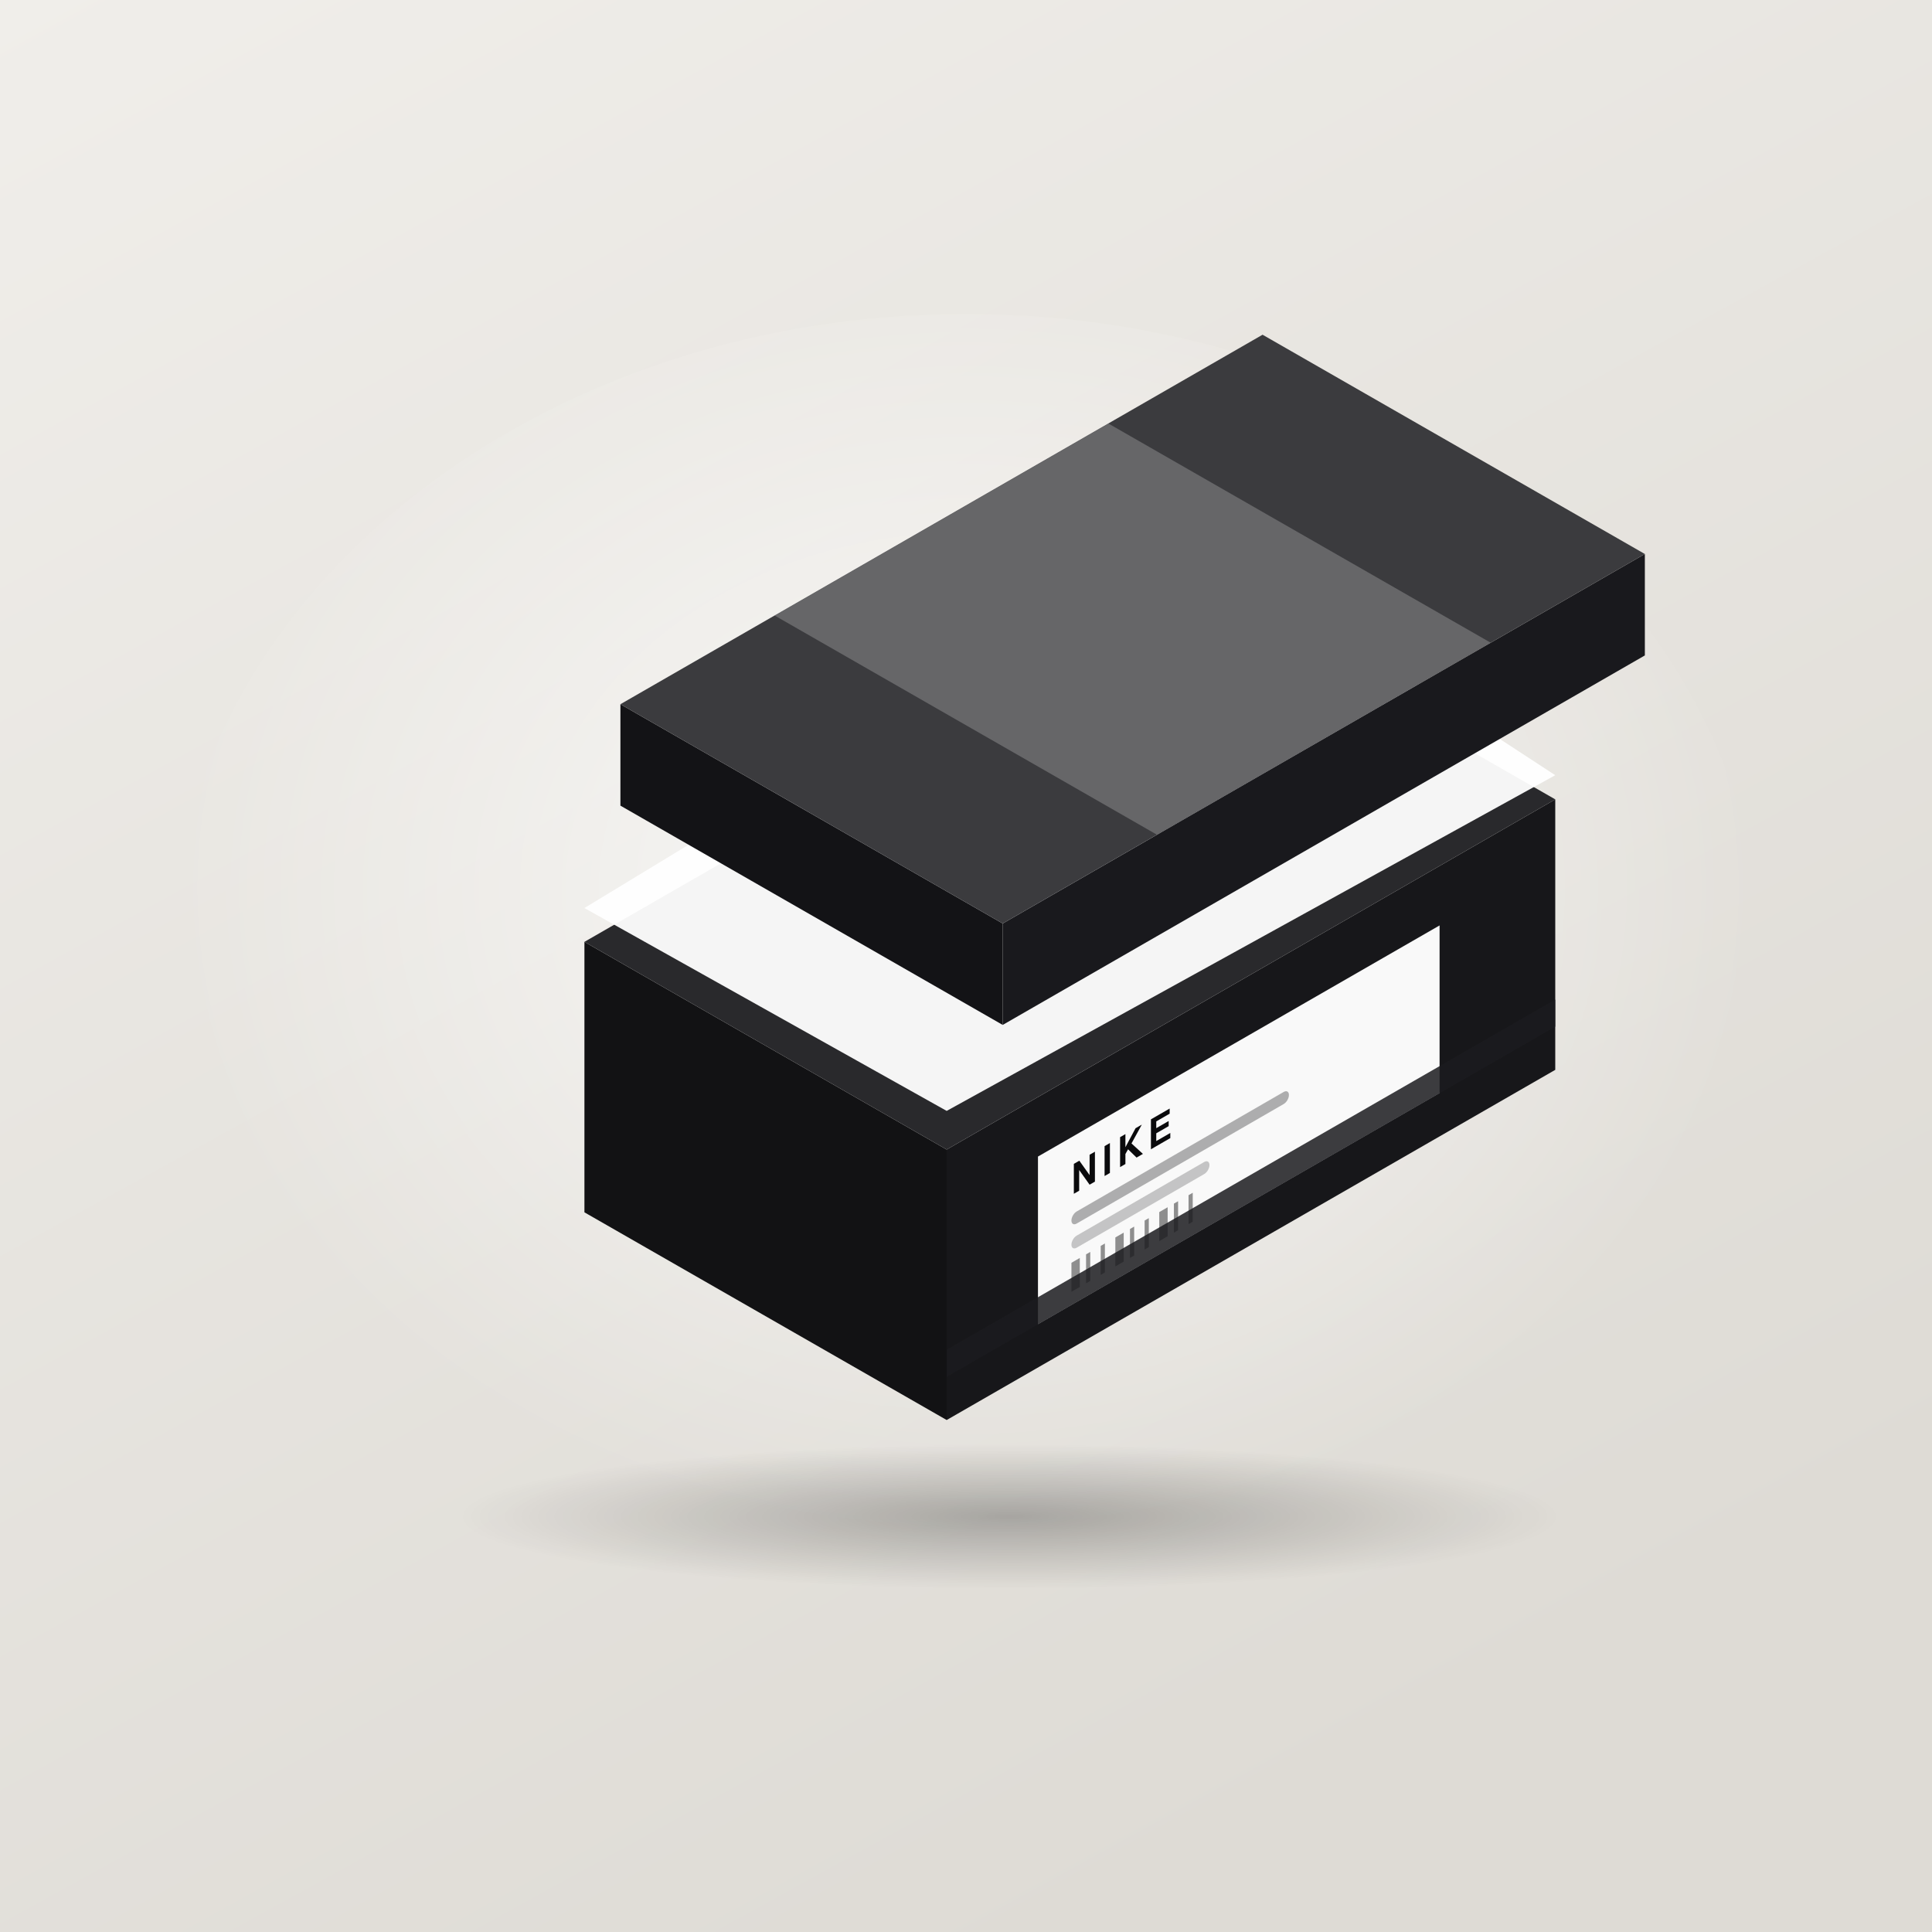
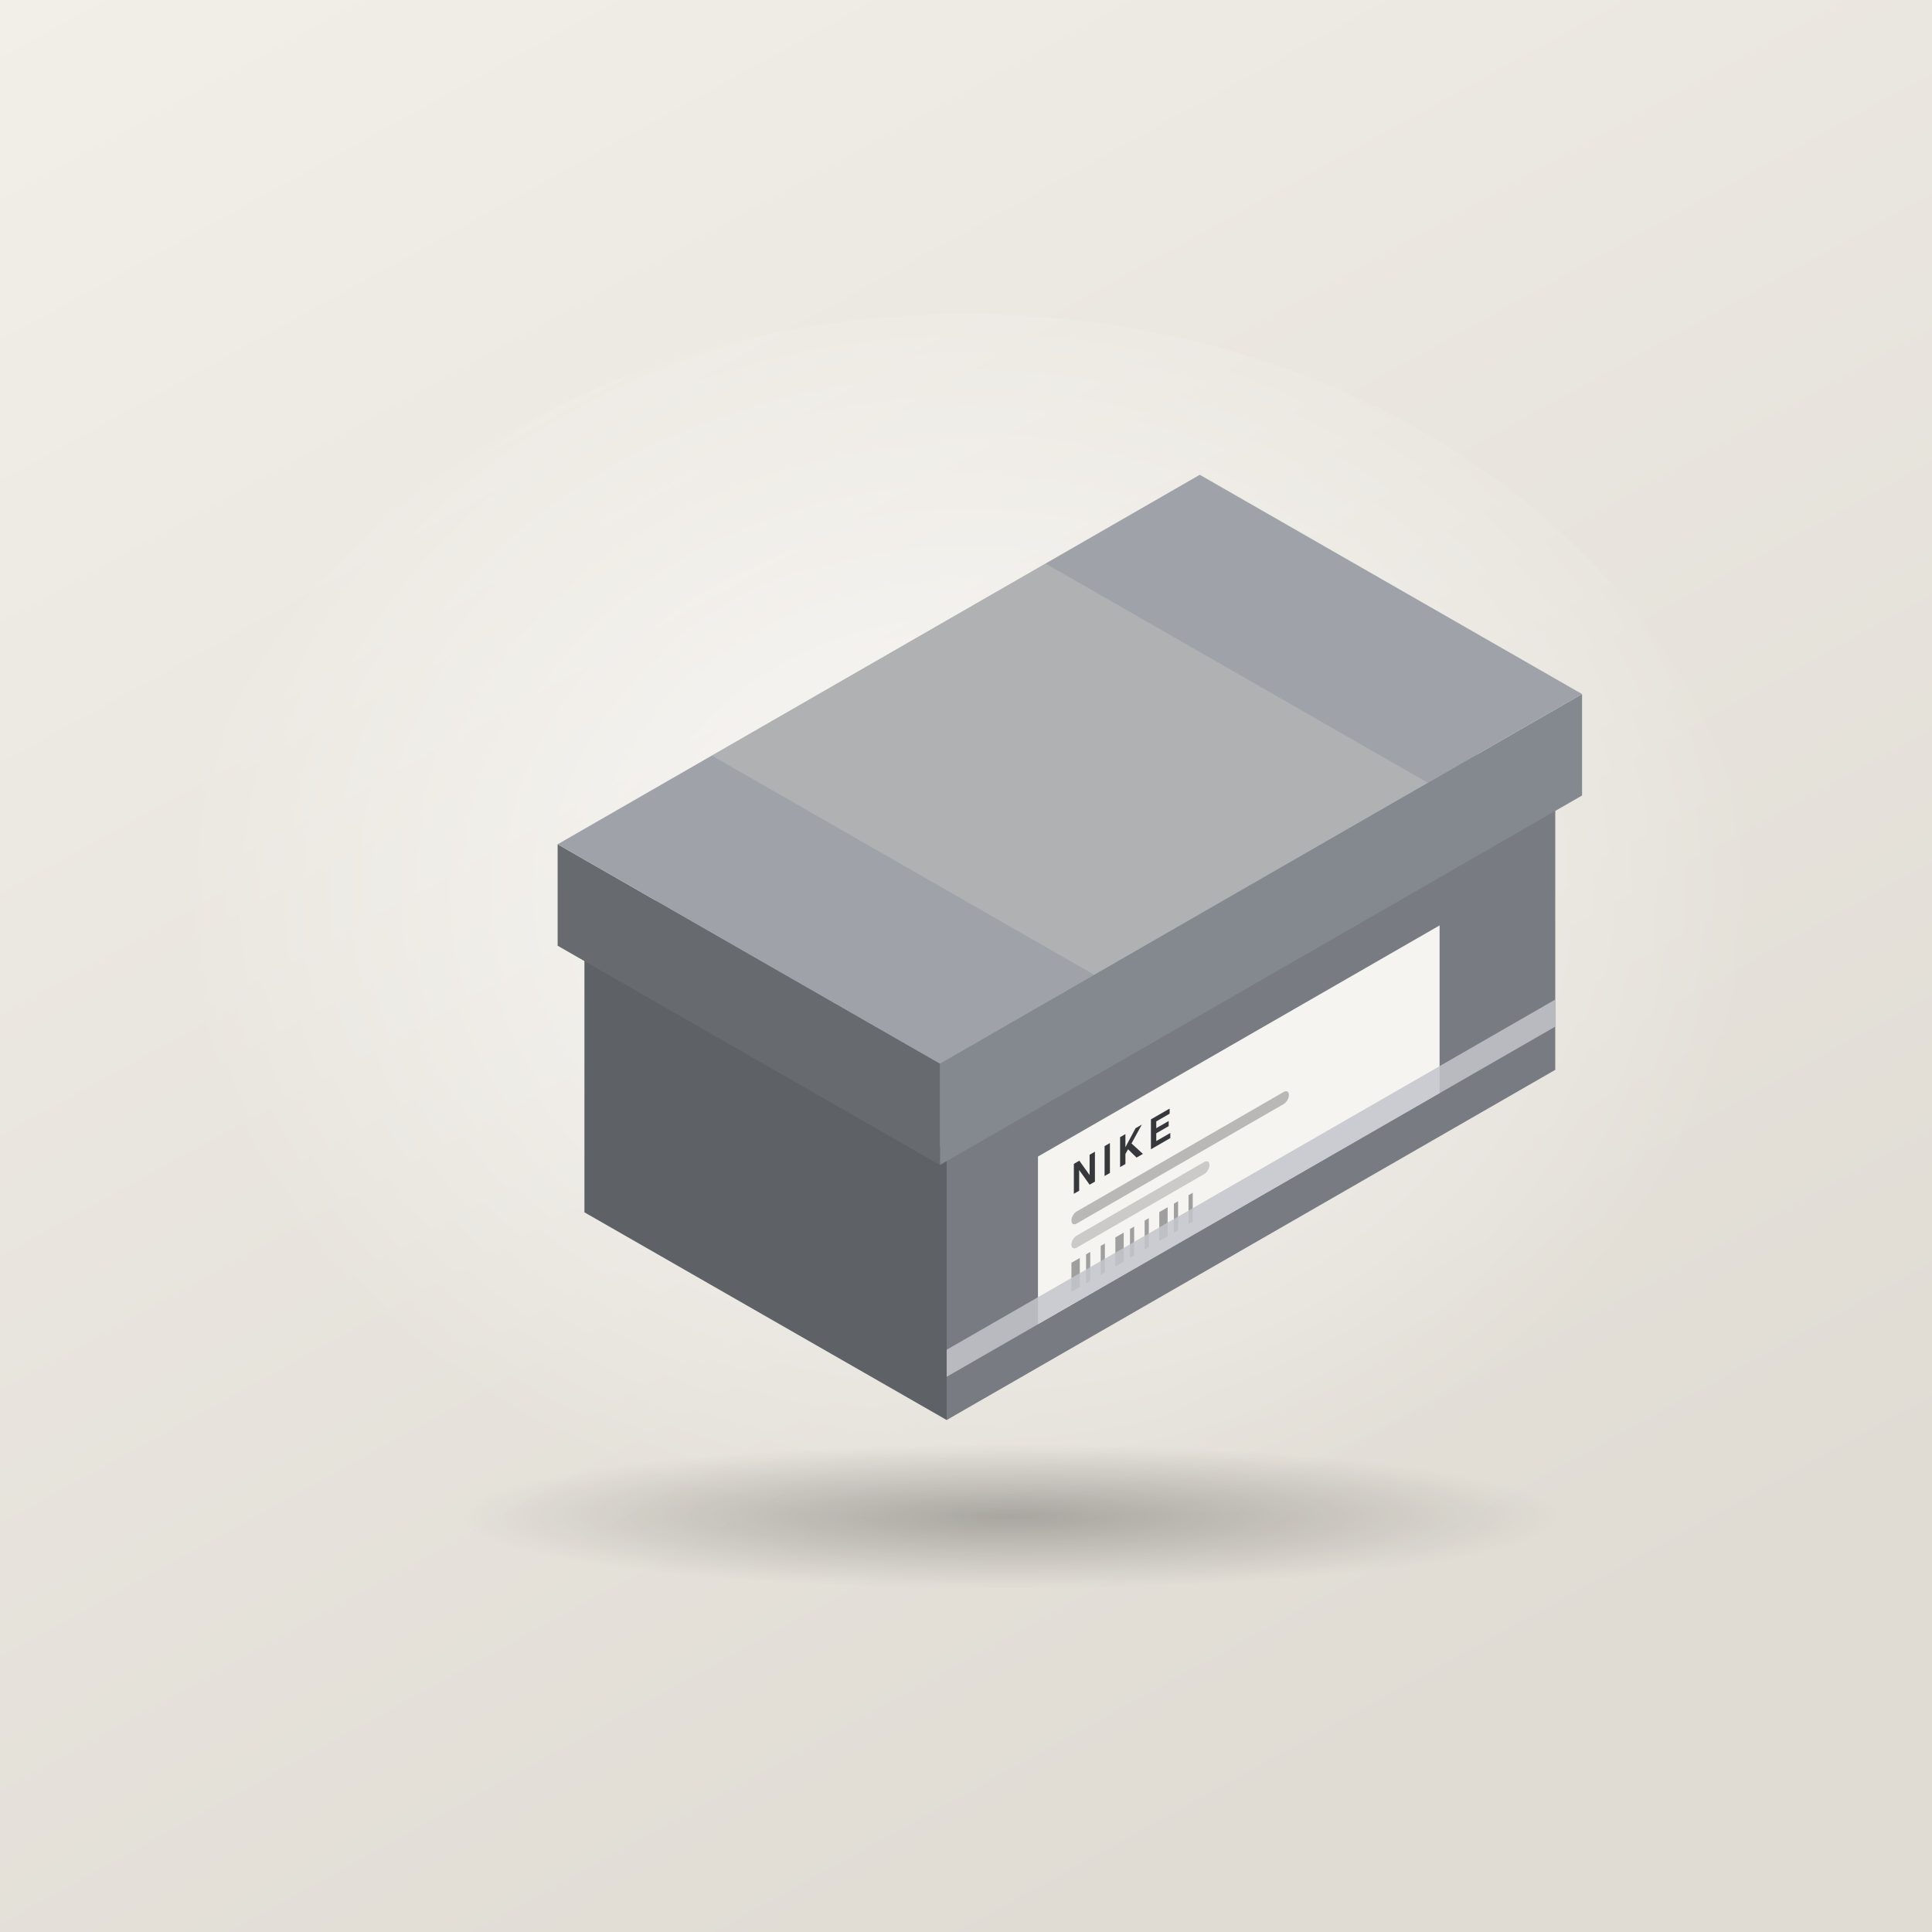
<svg xmlns="http://www.w3.org/2000/svg" viewBox="0 0 800 800" width="800" height="800" role="img">
  <defs>
    <linearGradient id="bg" x1="0" y1="0" x2="0.55" y2="1">
-       <stop offset="0" stop-color="#f0eeea" />
-       <stop offset="1" stop-color="#dedbd5" />
+       <stop offset="0" stop-color="#f2efe9" />
+       <stop offset="1" stop-color="#e0dcd4" />
    </linearGradient>
    <radialGradient id="glow" cx="0.5" cy="0.44" r="0.5">
      <stop offset="0" stop-color="#ffffff" stop-opacity="0.75" />
      <stop offset="1" stop-color="#ffffff" stop-opacity="0" />
    </radialGradient>
    <radialGradient id="shadow" cx="0.5" cy="0.5" r="0.5">
      <stop offset="0" stop-color="rgba(0,0,0,0.26)" />
      <stop offset="1" stop-color="rgba(0,0,0,0)" />
    </radialGradient>
  </defs>
  <rect width="800" height="800" fill="url(#bg)" />
  <ellipse cx="400" cy="400" rx="330" ry="270" fill="url(#glow)" />
  <ellipse cx="418" cy="628" rx="230" ry="30" fill="url(#shadow)" />
-   <polygon points="392,588 644,443 644,331 392,476" fill="#17171a" />
-   <polygon points="392,588 242,502 242,390 392,476" fill="#121214" />
-   <polygon points="392,476 644,331 494,245 242,390" fill="#29292c" />
-   <polygon points="392,460 644,321 494,223 242,376" fill="#ffffff" opacity="0.95" />
-   <polygon points="429.8,548.3 596.1,452.6 596.1,383.2 429.8,478.9" fill="#ffffff" opacity="0.97" />
-   <g transform="matrix(0.866,-0.5,0,1,429.8,478.9)" fill="#0a0a0c">
+   <polygon points="392,588 644,443 644,331 392,476" fill="#787c82" />
+   <polygon points="392,588 242,502 242,390 392,476" fill="#5e6266" />
+   <polygon points="392,476 644,331 494,245 242,390" fill="#969aa1" />
+   <polygon points="429.8,548.3 596.1,452.6 596.1,383.2 429.8,478.9" fill="#faf8f3" opacity="0.97" />
+   <g transform="matrix(0.866,-0.5,0,1,429.8,478.9)" fill="#36383b">
    <text x="16" y="24" font-family="Helvetica, Arial, sans-serif" font-size="17" font-weight="700" letter-spacing="2.5">NIKE</text>
    <rect x="16" y="32" width="104" height="5" rx="2.5" opacity="0.32" />
    <rect x="16" y="42" width="66" height="5" rx="2.5" opacity="0.22" />
    <rect x="16" y="52" width="4" height="12" opacity="0.45" />
    <rect x="23" y="52" width="2" height="12" opacity="0.45" />
    <rect x="30" y="52" width="2" height="12" opacity="0.45" />
    <rect x="37" y="52" width="4" height="12" opacity="0.45" />
    <rect x="44" y="52" width="2" height="12" opacity="0.45" />
    <rect x="51" y="52" width="2" height="12" opacity="0.45" />
    <rect x="58" y="52" width="4" height="12" opacity="0.45" />
    <rect x="65" y="52" width="2" height="12" opacity="0.45" />
    <rect x="72" y="52" width="2" height="12" opacity="0.45" />
  </g>
-   <polygon points="392,570.1 644,425.1 644,413.9 392,558.9" fill="#1b1b1f" opacity="0.85" />
-   <polygon points="415.2,424.4 681.1,271.4 681.1,229.4 415.2,382.4" fill="#19191d" />
-   <polygon points="415.2,424.4 256.9,333.6 256.9,291.6 415.2,382.4" fill="#131316" />
-   <polygon points="415.2,382.4 681.1,229.4 522.8,138.6 256.9,291.6" fill="#3b3b3e" />
-   <polygon points="479,345.6 617.2,266.1 459,175.4 320.8,254.9" fill="#ffffff" opacity="0.22" />
+   <polygon points="392,570.1 644,425.1 644,413.9 392,558.9" fill="#c3c6cb" opacity="0.85" />
+   <polygon points="389.2,482.4 655.1,329.4 655.1,287.4 389.2,440.4" fill="#84888f" />
+   <polygon points="389.2,482.4 230.9,391.6 230.9,349.6 389.2,440.4" fill="#676b70" />
+   <polygon points="389.2,440.4 655.1,287.4 496.8,196.6 230.9,349.6" fill="#9fa3a9" />
+   <polygon points="453,403.6 591.2,324.1 433,233.4 294.8,312.9" fill="#e8e2d6" opacity="0.22" />
</svg>
